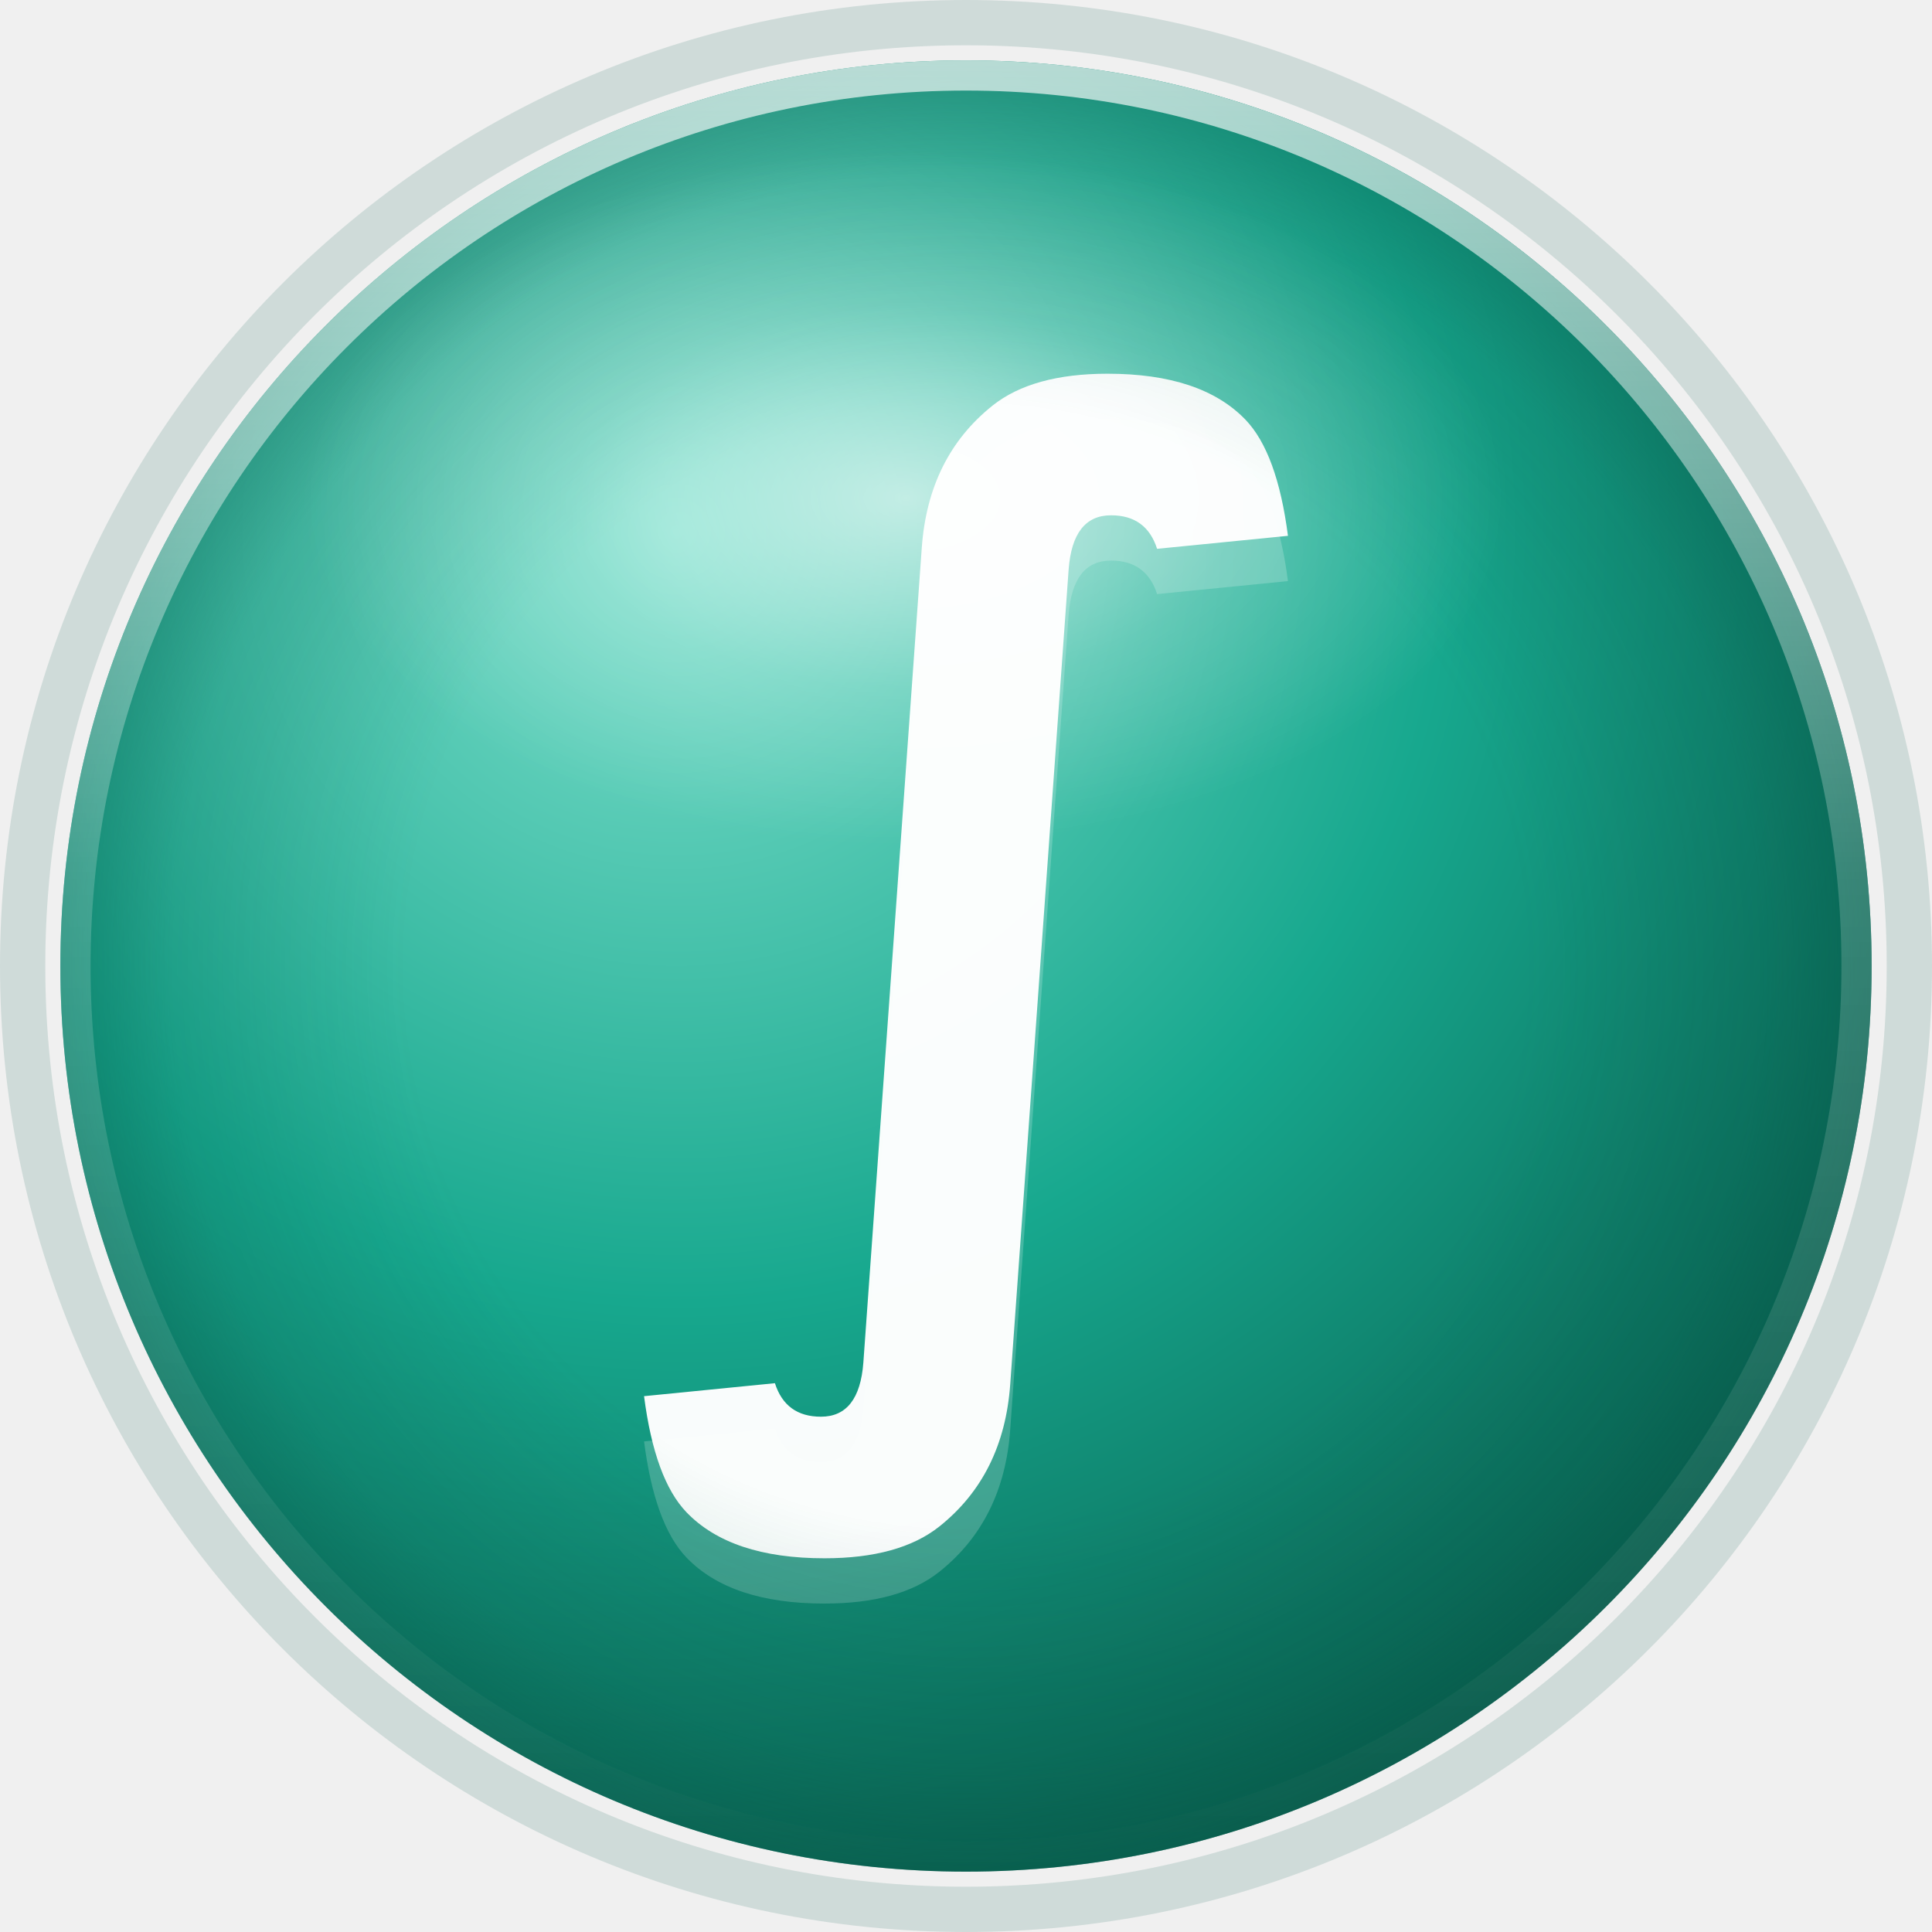
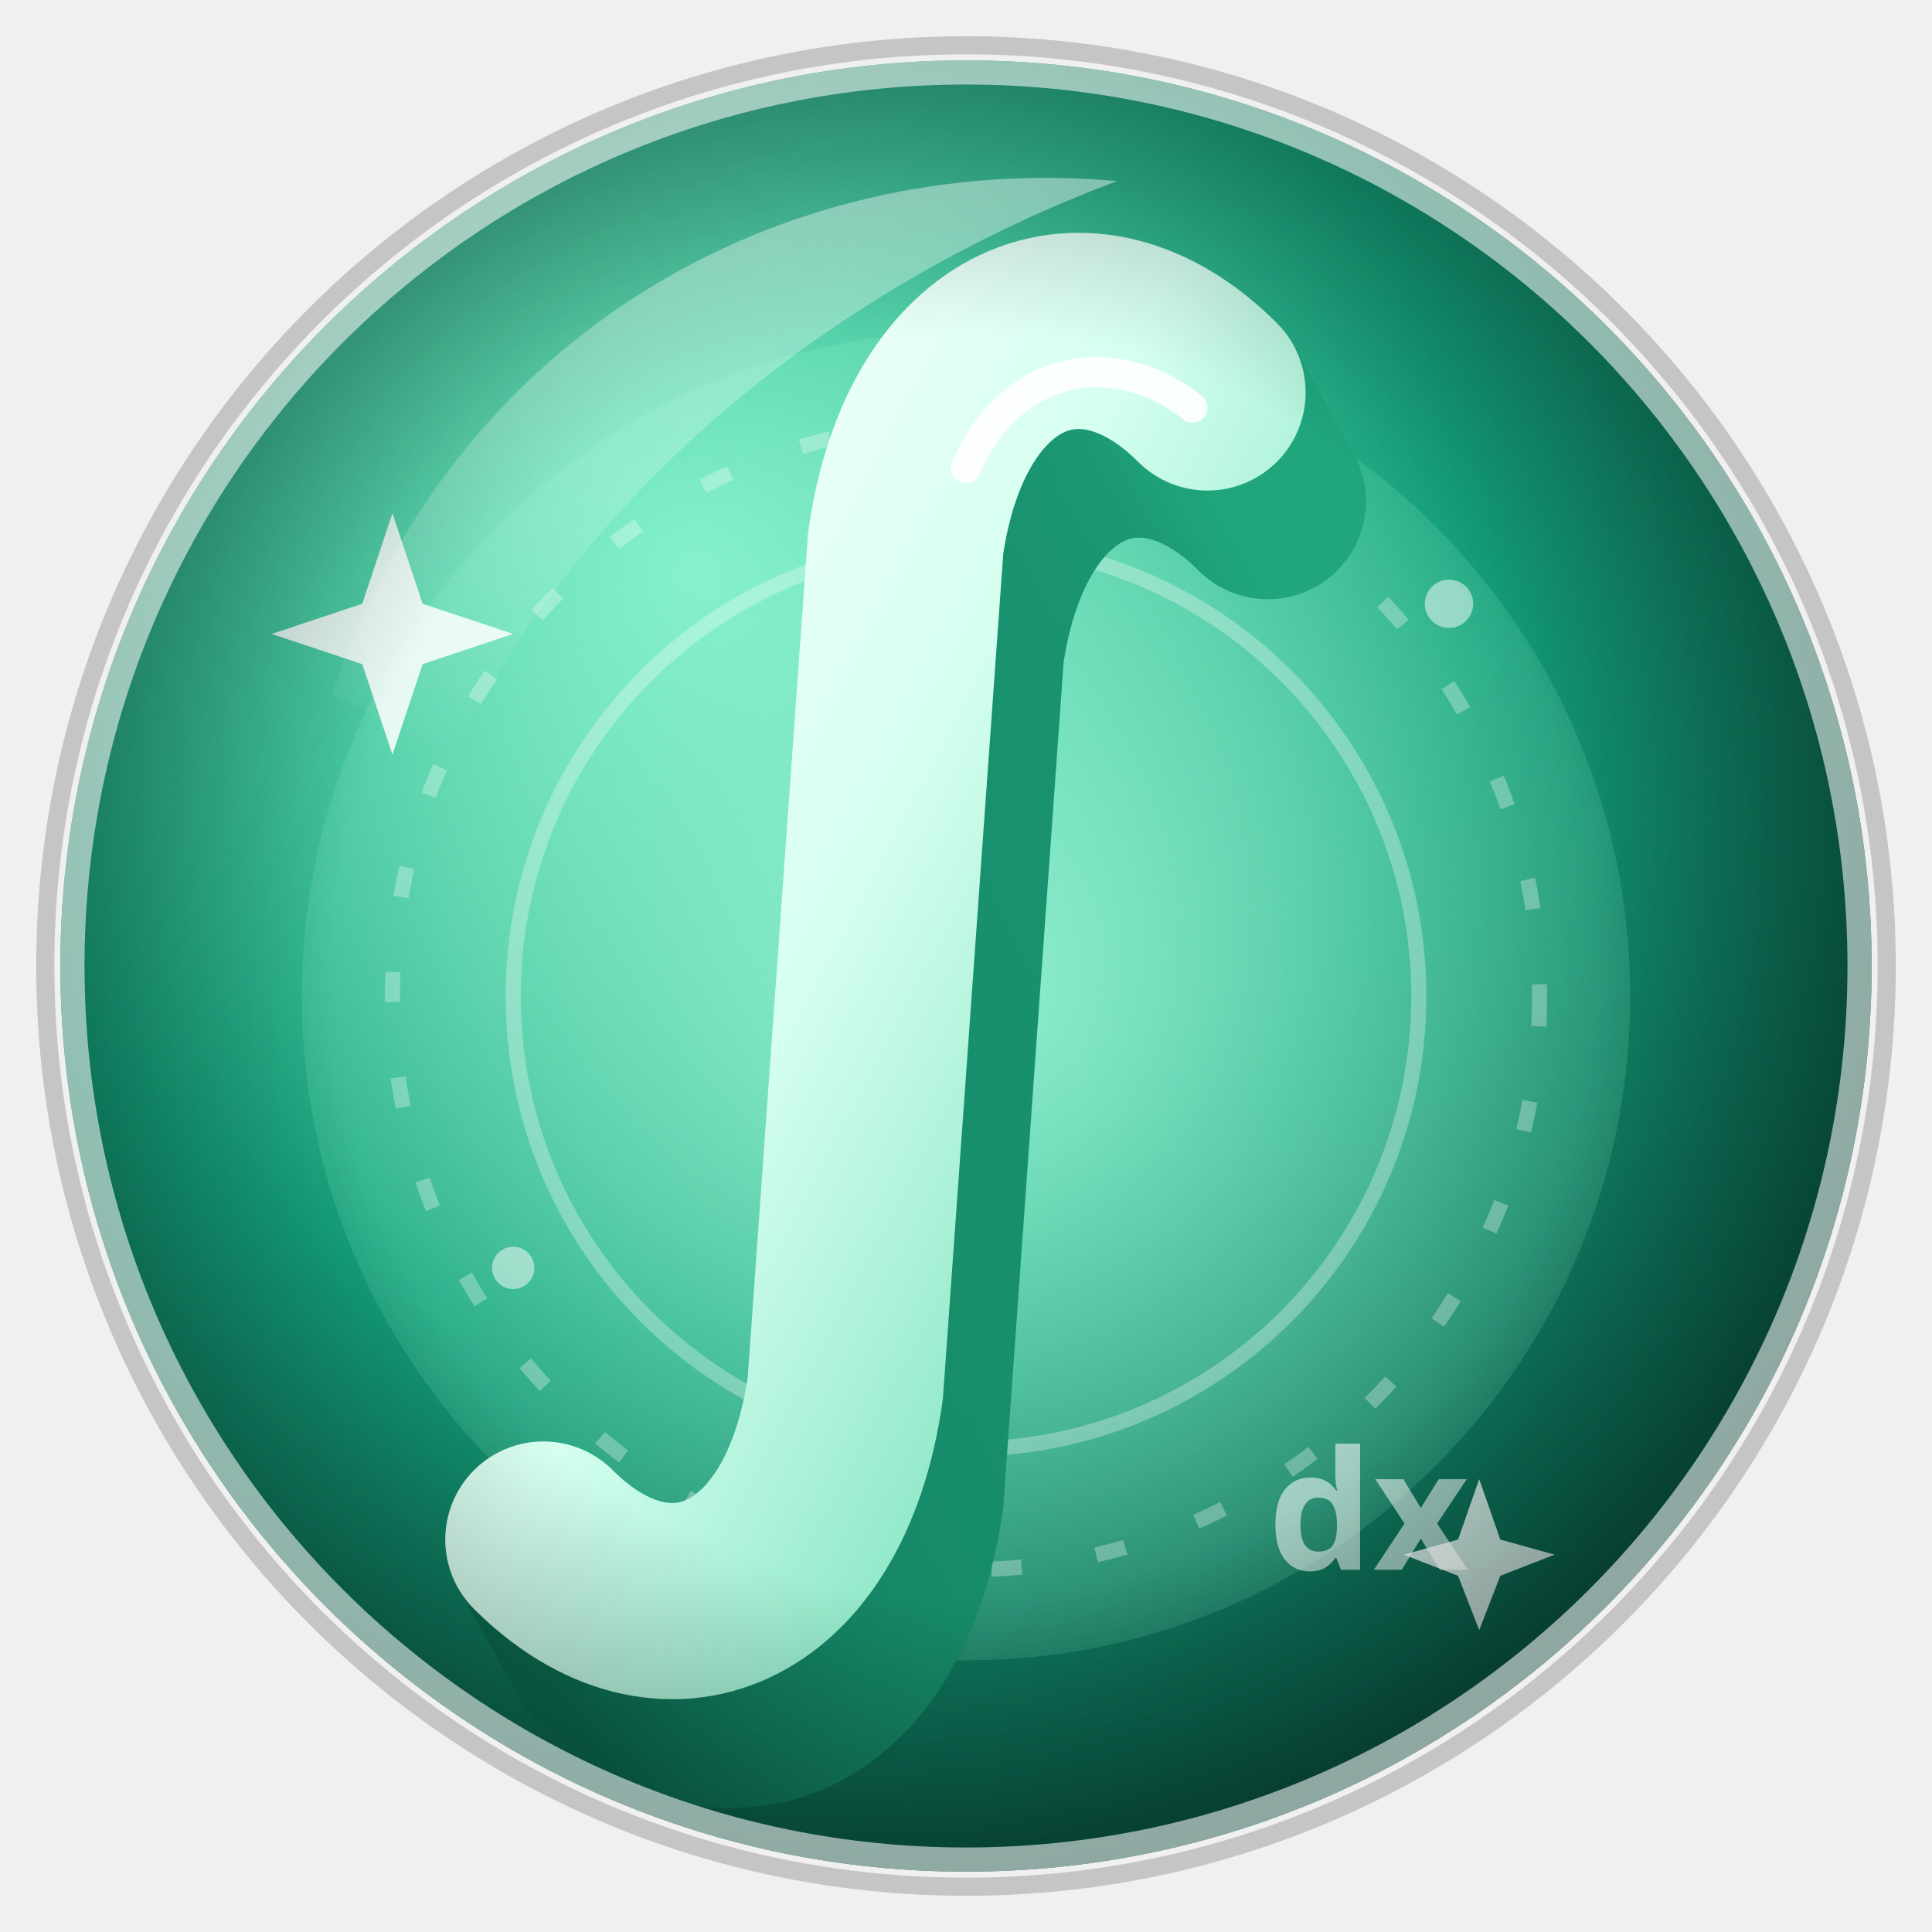
- <svg xmlns="http://www.w3.org/2000/svg" width="128" height="128" viewBox="0 0 128 128" fill="none">
+ <svg xmlns="http://www.w3.org/2000/svg" viewBox="0 0 128 128" fill="none">
  <defs>
-     <radialGradient id="aintegralb" cx="34%" cy="26%" r="82%">
-       <stop offset="0" stop-color="#7FE0CD" stop-opacity="1" />
-       <stop offset="0.52" stop-color="#17A88E" stop-opacity="1" />
-       <stop offset="1" stop-color="#075949" stop-opacity="1" />
+     <radialGradient id="igbg" cx=".35" cy=".28" r=".85">
+       <stop offset="0" stop-color="#7CF0C8" />
+       <stop offset=".5" stop-color="#14A07A" />
+       <stop offset="1" stop-color="#063E33" />
    </radialGradient>
-     <radialGradient id="aintegrals" cx="50%" cy="50%" r="50%">
-       <stop offset="0.62" stop-color="#075949" stop-opacity="0" />
-       <stop offset="0.88" stop-color="#075949" stop-opacity="0.18" />
-       <stop offset="1" stop-color="#075949" stop-opacity="0.42" />
+     <radialGradient id="igglow" cx=".5" cy=".5" r=".6">
+       <stop offset="0" stop-color="#9AF5D5E6" />
+       <stop offset="1" stop-color="#9AF5D500" />
    </radialGradient>
-     <radialGradient id="aintegralg" cx="50%" cy="50%" r="50%">
-       <stop offset="0" stop-color="#FFFFFF" stop-opacity="0.62" />
-       <stop offset="0.55" stop-color="#FFFFFF" stop-opacity="0.2" />
-       <stop offset="1" stop-color="#FFFFFF" stop-opacity="0" />
+     <linearGradient id="igface" x1="0" y1="0" x2="1" y2="1">
+       <stop offset="0" stop-color="#FFFFFF" />
+       <stop offset="0.45" stop-color="#D6FFF0" />
+       <stop offset="1" stop-color="#5BD7AA" />
+     </linearGradient>
+     <linearGradient id="igside" x1="0" y1="0" x2="1" y2="0">
+       <stop offset="0" stop-color="#0B6A50" />
+       <stop offset="1" stop-color="#20A57D" />
+     </linearGradient>
+     <clipPath id="igclip">
+       <circle cx="64" cy="64" r="60" />
+     </clipPath>
+     <linearGradient id="iggloss" x1="0" y1="0" x2="0" y2="1">
+       <stop offset="0" stop-color="#fff" stop-opacity=".42" />
+       <stop offset="1" stop-color="#fff" stop-opacity="0" />
+     </linearGradient>
+     <radialGradient id="igvig" cx=".5" cy=".5" r=".5">
+       <stop offset=".7" stop-color="#000" stop-opacity="0" />
+       <stop offset="1" stop-color="#000" stop-opacity=".28" />
    </radialGradient>
-     <linearGradient id="aintegralr" x1="0%" y1="0%" x2="0%" y2="100%">
-       <stop offset="0" stop-color="#FFFFFF" stop-opacity="0.9" />
-       <stop offset="0.45" stop-color="#FFFFFF" stop-opacity="0.25" />
-       <stop offset="1" stop-color="#FFFFFF" stop-opacity="0" />
-     </linearGradient>
  </defs>
-   <circle cx="64" cy="64" r="60" fill="url(#aintegralb)" />
-   <g>
-     <path d="M66.93 94.71Q66.50 100.73 62.24 104.13Q59.59 106.24 54.62 106.24Q48.41 106.24 45.48 103.19Q43.38 101.00 42.67 95.50L51.34 94.64Q52.05 96.86 54.39 96.86Q56.93 96.86 57.20 93.27Q57.20 93.27 61.07 39.29Q61.50 33.27 65.76 29.87Q68.41 27.76 73.38 27.76Q79.59 27.76 82.52 30.81Q84.62 33.00 85.33 38.50L76.66 39.36Q75.95 37.14 73.61 37.14Q71.07 37.14 70.80 40.73Q70.80 40.73 66.93 94.71Z" fill="#FFFFFF" fill-opacity="0.2" />
-     <path d="M66.93 91.71Q66.50 97.73 62.24 101.13Q59.59 103.24 54.62 103.24Q48.41 103.24 45.48 100.19Q43.38 98.00 42.67 92.50L51.34 91.64Q52.05 93.86 54.39 93.86Q56.93 93.86 57.20 90.27Q57.20 90.27 61.07 36.29Q61.50 30.27 65.76 26.87Q68.41 24.76 73.38 24.76Q79.59 24.76 82.52 27.81Q84.62 30.00 85.33 35.50L76.66 36.36Q75.95 34.14 73.61 34.14Q71.07 34.14 70.80 37.73Q70.80 37.73 66.93 91.71Z" fill="#FFFFFF" fill-opacity="0.97" />
+   <circle cx="64" cy="64" r="60" fill="url(#igbg)" />
+   <g clip-path="url(#igclip)">
+     <circle cx="64" cy="66" r="44" fill="url(#igglow)" />
+     <g fill="none" stroke="#fff" stroke-opacity=".3" stroke-width="1">
+       <circle cx="64" cy="66" r="30" />
+       <circle cx="64" cy="66" r="38" stroke-dasharray="2 5" />
+     </g>
+     <text x="84" y="104" font-family="Onest, sans-serif" font-size="11" font-weight="700" fill="#fff" opacity=".55">dx</text>
+     <g fill="#fff" opacity=".5">
+       <circle cx="34" cy="84" r="1.4" />
+       <circle cx="96" cy="40" r="1.6" />
+     </g>
+     <g transform="translate(4.00 7.20)">
+       <path d="M80 26 C72 18 62 22 60 36 L56 92 C54 106 44 110 36 102" fill="none" stroke="url(#igside)" stroke-width="13" stroke-linecap="round" />
+     </g>
+     <g transform="translate(3.50 6.30)">
+       <path d="M80 26 C72 18 62 22 60 36 L56 92 C54 106 44 110 36 102" fill="none" stroke="url(#igside)" stroke-width="13" stroke-linecap="round" />
+     </g>
+     <g transform="translate(3.00 5.40)">
+       <path d="M80 26 C72 18 62 22 60 36 L56 92 C54 106 44 110 36 102" fill="none" stroke="url(#igside)" stroke-width="13" stroke-linecap="round" />
+     </g>
+     <g transform="translate(2.50 4.50)">
+       <path d="M80 26 C72 18 62 22 60 36 L56 92 C54 106 44 110 36 102" fill="none" stroke="url(#igside)" stroke-width="13" stroke-linecap="round" />
+     </g>
+     <g transform="translate(2.00 3.60)">
+       <path d="M80 26 C72 18 62 22 60 36 L56 92 C54 106 44 110 36 102" fill="none" stroke="url(#igside)" stroke-width="13" stroke-linecap="round" />
+     </g>
+     <g transform="translate(1.50 2.70)">
+       <path d="M80 26 C72 18 62 22 60 36 L56 92 C54 106 44 110 36 102" fill="none" stroke="url(#igside)" stroke-width="13" stroke-linecap="round" />
+     </g>
+     <g transform="translate(1.00 1.80)">
+       <path d="M80 26 C72 18 62 22 60 36 L56 92 C54 106 44 110 36 102" fill="none" stroke="url(#igside)" stroke-width="13" stroke-linecap="round" />
+     </g>
+     <g transform="translate(0.50 0.90)">
+       <path d="M80 26 C72 18 62 22 60 36 L56 92 C54 106 44 110 36 102" fill="none" stroke="url(#igside)" stroke-width="13" stroke-linecap="round" />
+     </g>
+     <path d="M80 26 C72 18 62 22 60 36 L56 92 C54 106 44 110 36 102" fill="none" stroke="url(#igface)" stroke-width="13" stroke-linecap="round" />
+     <path d="M79 27 C74 23 67 24 64 31" fill="none" stroke="#fff" stroke-width="2" stroke-linecap="round" opacity=".9" />
+     <g fill="#fff">
+       <path d="M26 34 L28 40 L34 42 L28 44 L26 50 L24 44 L18 42 L24 40 Z" opacity=".85" />
+       <path d="M98 98 L99.4 102 L103 103 L99.4 104.4 L98 108 L96.6 104.4 L93 103 L96.6 102 Z" opacity=".7" />
+     </g>
+     <circle cx="64" cy="64" r="60" fill="url(#igvig)" />
  </g>
-   <circle cx="64" cy="64" r="60" fill="url(#aintegrals)" />
-   <ellipse cx="60" cy="33" rx="40" ry="23" fill="url(#aintegralg)" />
-   <circle cx="64" cy="64" r="59" stroke="url(#aintegralr)" stroke-width="2" opacity="0.75" />
-   <circle cx="64" cy="64" r="62.5" stroke="#075949" stroke-opacity="0.14" stroke-width="3" />
+   <path d="M22 46 C30 22 52 10 74 12 C58 18 40 30 30 50 Z" fill="url(#iggloss)" />
+   <circle cx="64" cy="64" r="59.2" fill="none" stroke="#fff" stroke-opacity=".55" stroke-width="1.6" />
+   <circle cx="64" cy="64" r="61" fill="none" stroke="#000" stroke-opacity=".18" stroke-width="1.2" />
</svg>
